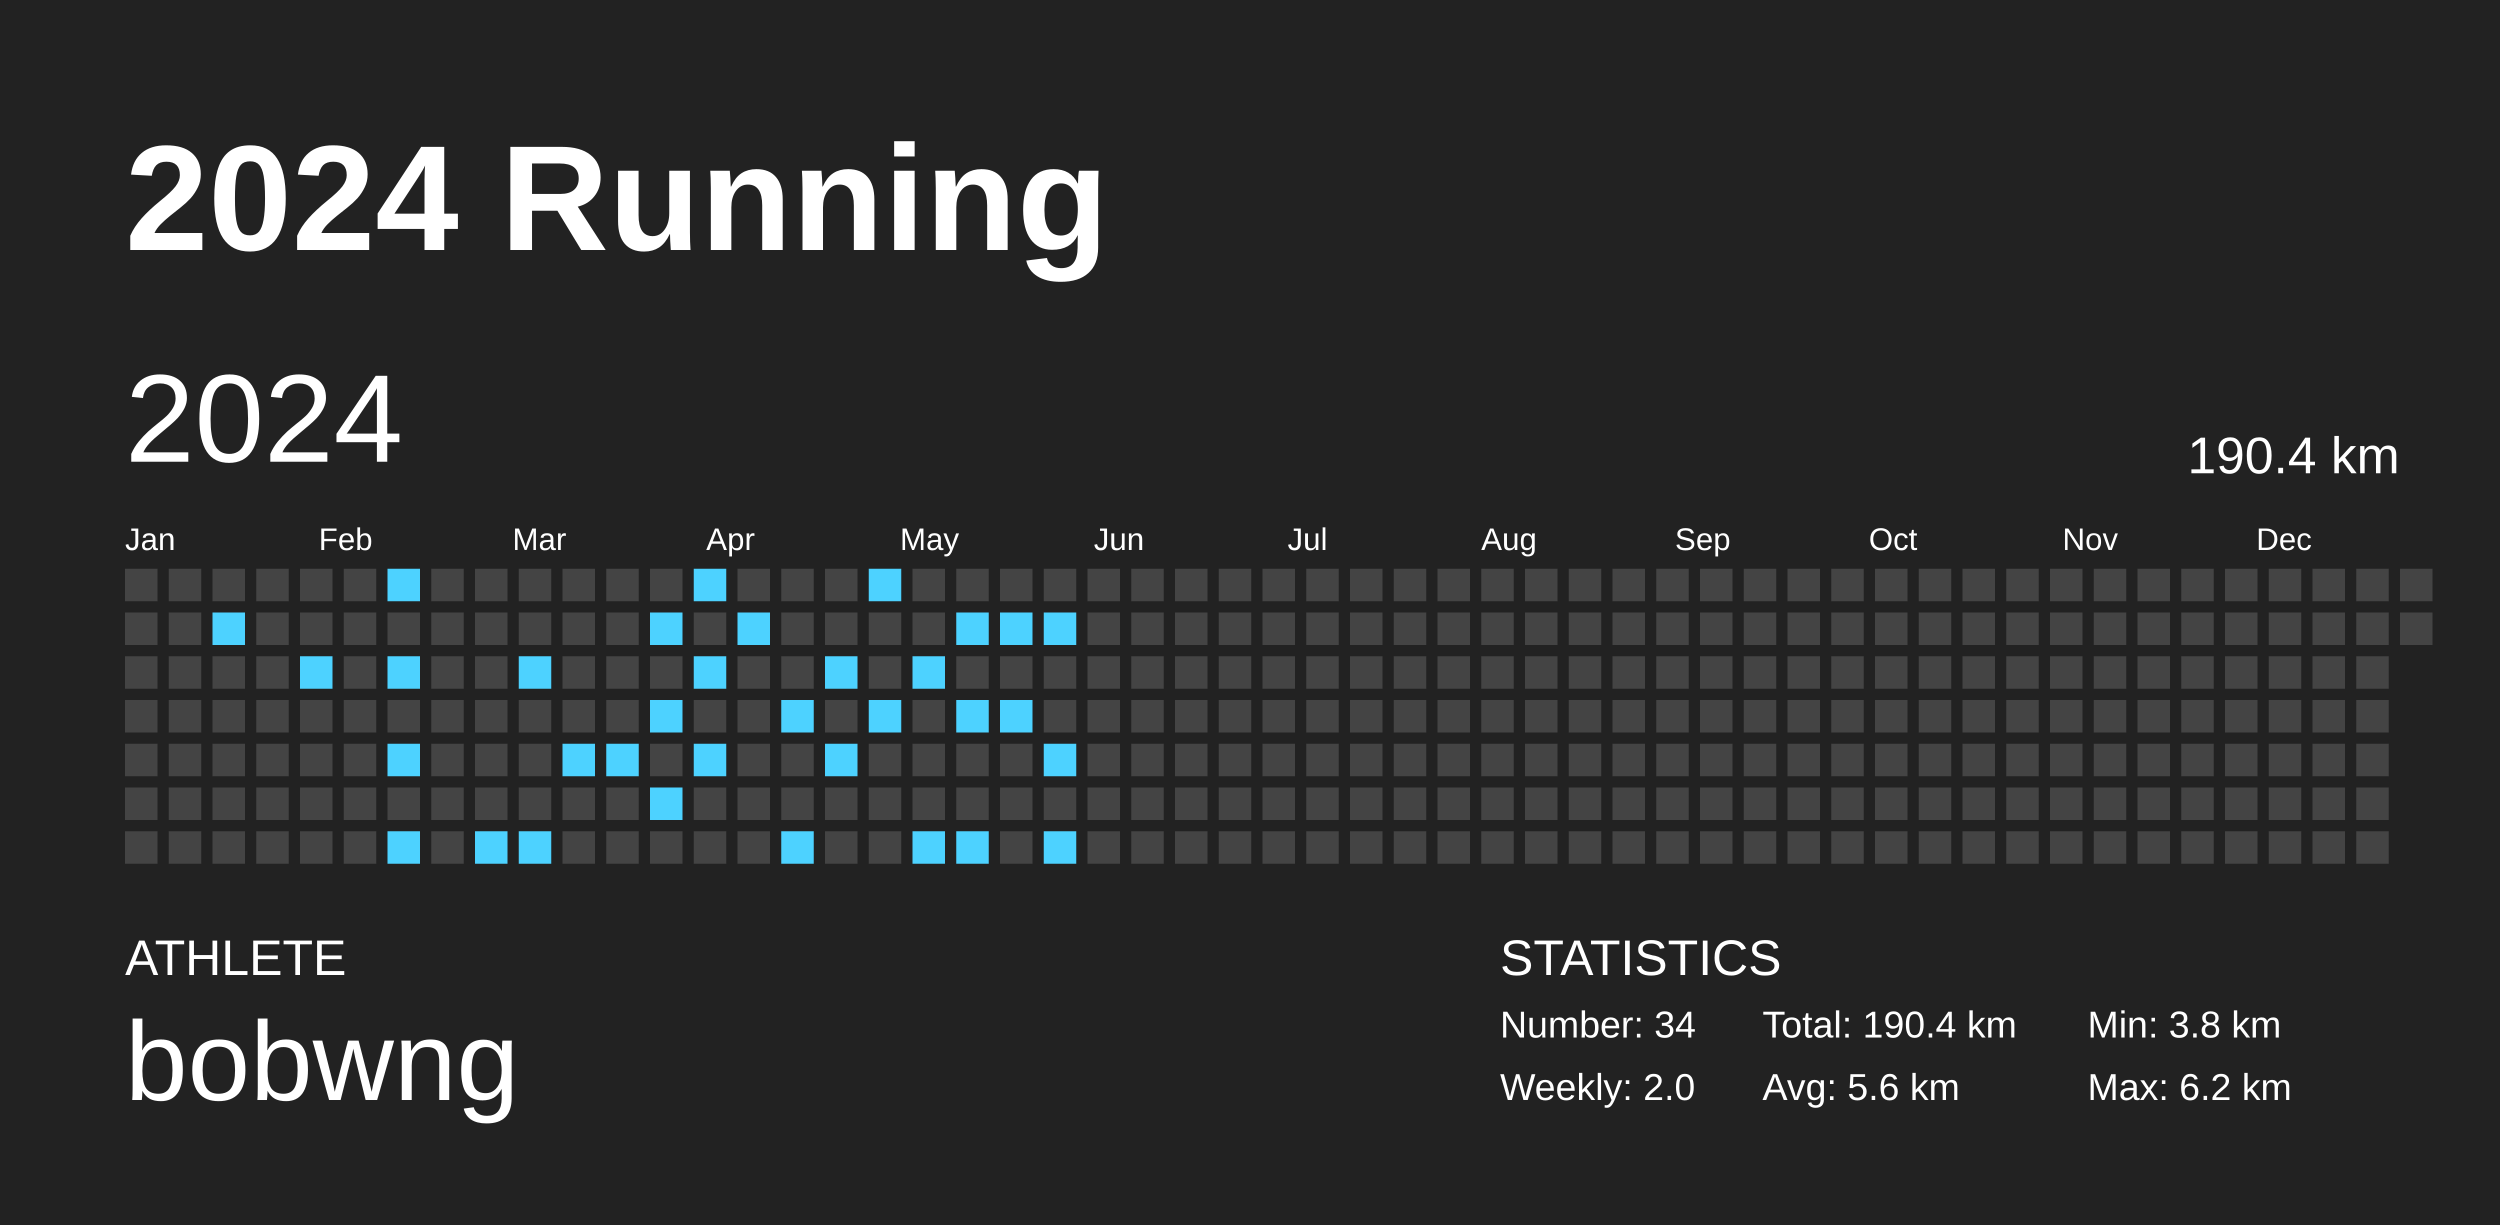
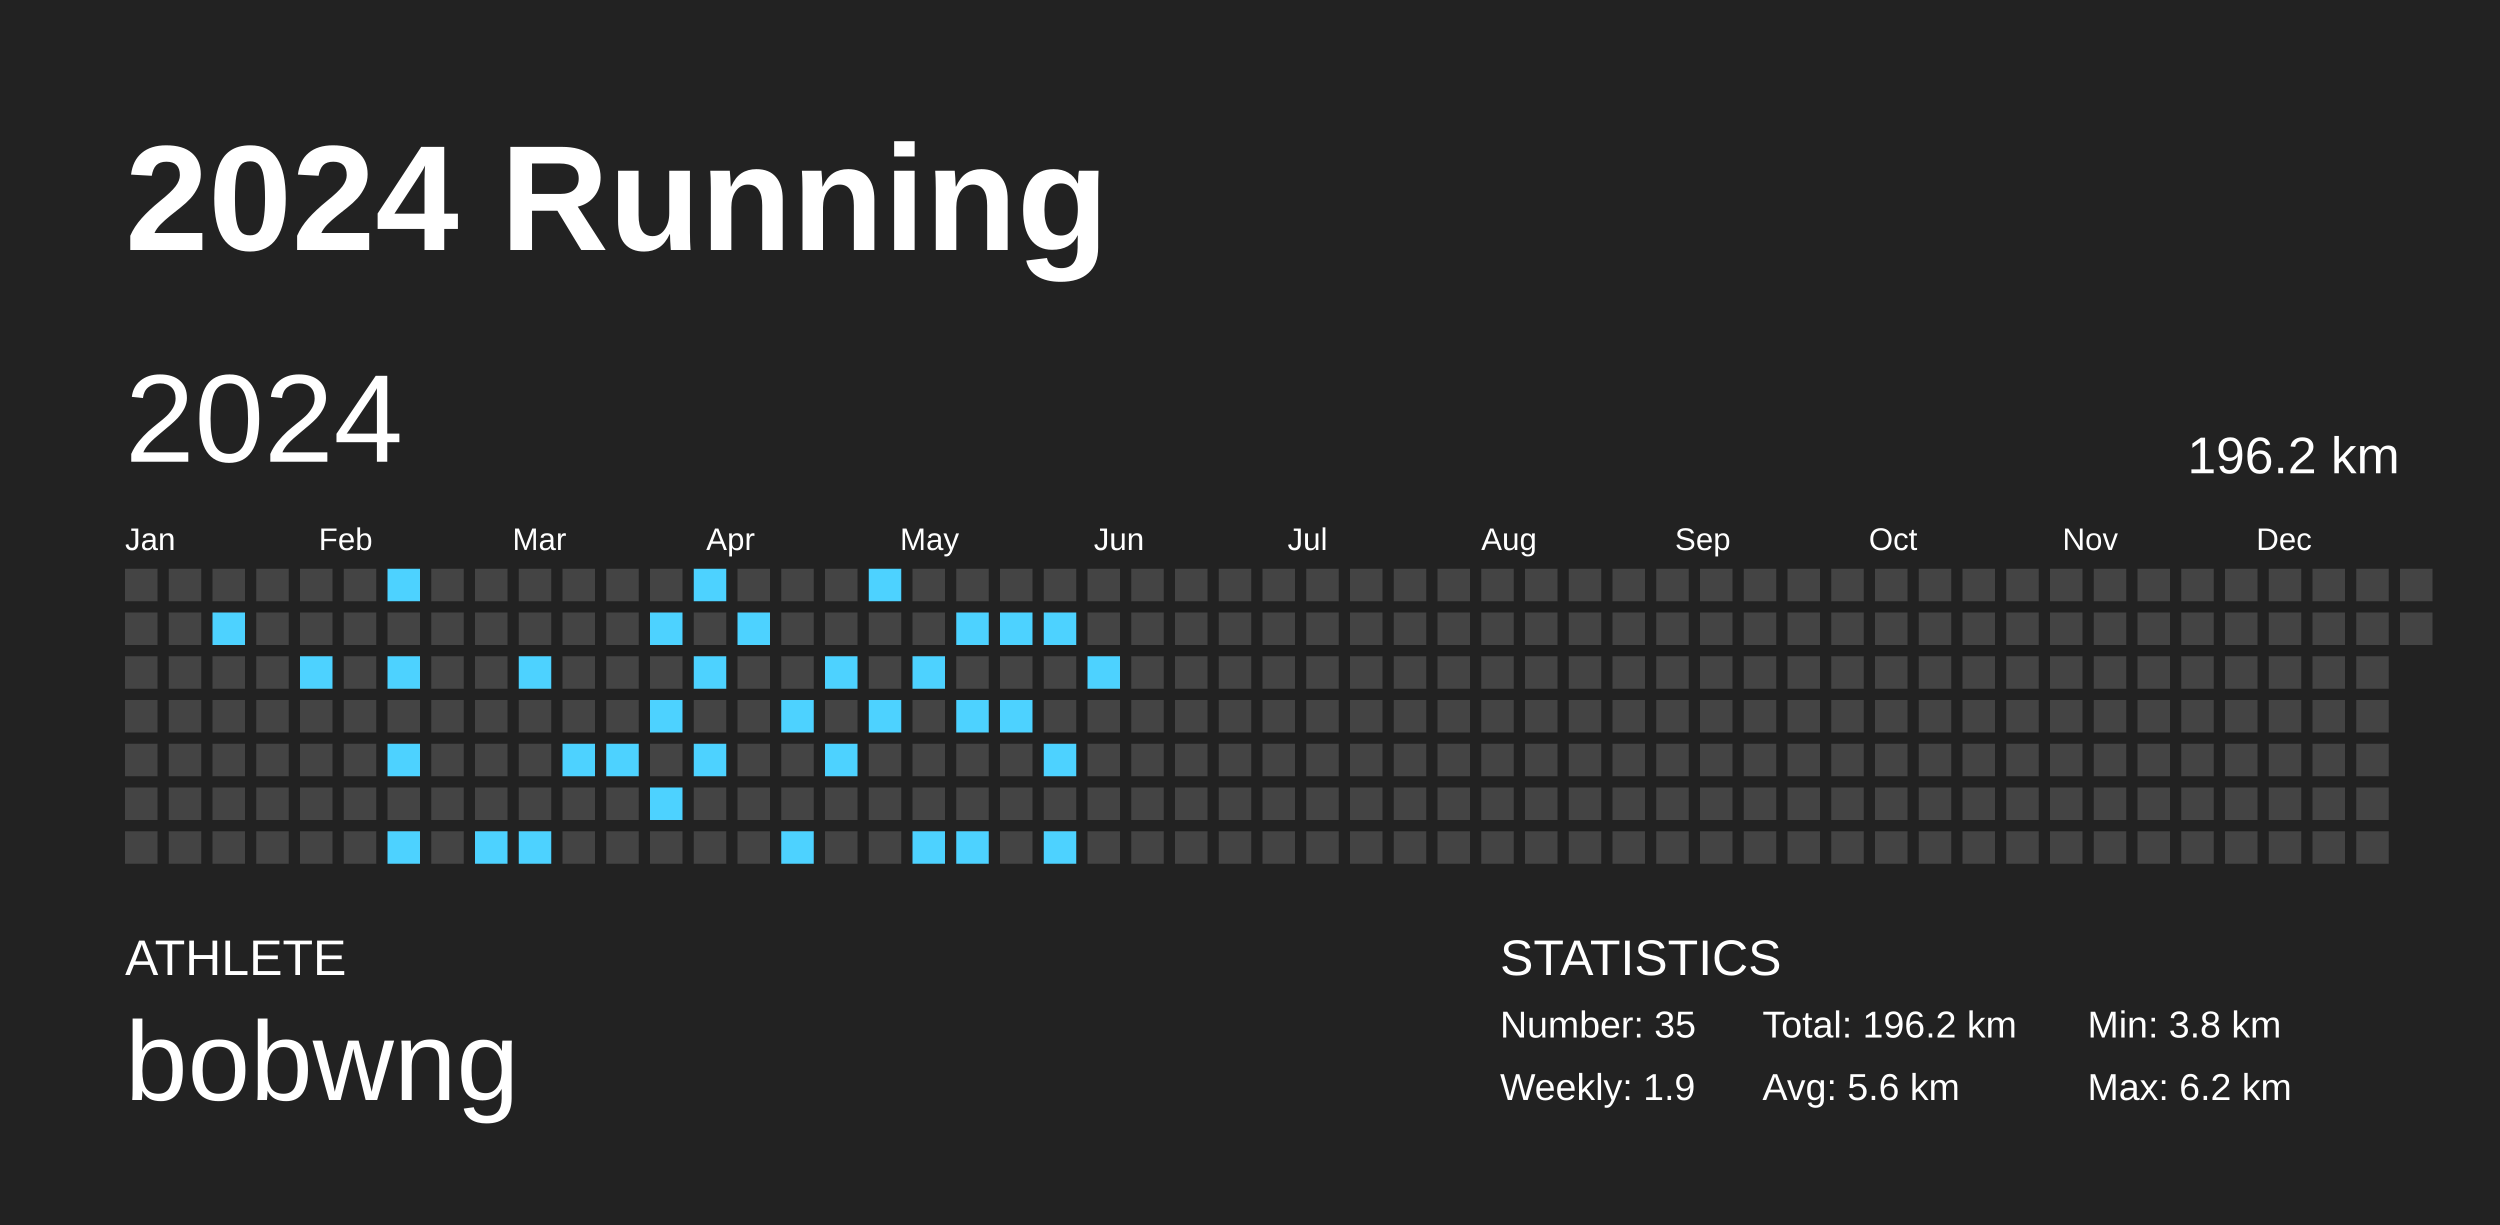
<svg xmlns="http://www.w3.org/2000/svg" baseProfile="full" height="98mm" version="1.1" viewBox="0,0,200,98" width="200mm">
  <defs />
  <rect fill="#222222" height="98" width="200" x="0" y="0" />
  <text fill="#FFFFFF" style="font-size:12px; font-family:Arial; font-weight:bold;" x="10" y="20">2024 Running</text>
  <text fill="#FFFFFF" style="font-size:4px; font-family:Arial" x="10" y="78">ATHLETE</text>
  <text fill="#FFFFFF" style="font-size:9px; font-family:Arial" x="10" y="88">bobwng</text>
  <text fill="#FFFFFF" style="font-size:4px; font-family:Arial" x="120" y="78">STATISTICS</text>
-   <text fill="#FFFFFF" style="font-size:3px; font-family:Arial" x="120" y="83">Number: 34</text>
-   <text fill="#FFFFFF" style="font-size:3px; font-family:Arial" x="120" y="88">Weekly: 2.0</text>
-   <text fill="#FFFFFF" style="font-size:3px; font-family:Arial" x="141" y="83">Total: 190.4 km</text>
+   <text fill="#FFFFFF" style="font-size:3px; font-family:Arial" x="120" y="83">Number: 35</text>
+   <text fill="#FFFFFF" style="font-size:3px; font-family:Arial" x="120" y="88">Weekly: 1.9</text>
+   <text fill="#FFFFFF" style="font-size:3px; font-family:Arial" x="141" y="83">Total: 196.2 km</text>
  <text fill="#FFFFFF" style="font-size:3px; font-family:Arial" x="141" y="88">Avg: 5.6 km</text>
  <text fill="#FFFFFF" style="font-size:3px; font-family:Arial" x="167" y="83">Min: 3.8 km</text>
  <text fill="#FFFFFF" style="font-size:3px; font-family:Arial" x="167" y="88">Max: 6.2 km</text>
  <text dominant-baseline="hanging" fill="#FFFFFF" style="font-size:10.0px; font-family:Arial;" x="10" y="30">2024</text>
-   <text dominant-baseline="hanging" fill="#FFFFFF" style="font-size:4.125px; font-family:Arial;" x="175" y="35">190.4 km</text>
+   <text dominant-baseline="hanging" fill="#FFFFFF" style="font-size:4.125px; font-family:Arial;" x="175" y="35">196.2 km</text>
  <text fill="#FFFFFF" style="font-size:2.5px; font-family:Arial" x="10.0" y="44">Jan</text>
  <text fill="#FFFFFF" style="font-size:2.5px; font-family:Arial" x="25.5" y="44">Feb</text>
  <text fill="#FFFFFF" style="font-size:2.5px; font-family:Arial" x="41.0" y="44">Mar</text>
  <text fill="#FFFFFF" style="font-size:2.5px; font-family:Arial" x="56.5" y="44">Apr</text>
  <text fill="#FFFFFF" style="font-size:2.5px; font-family:Arial" x="72.0" y="44">May</text>
  <text fill="#FFFFFF" style="font-size:2.5px; font-family:Arial" x="87.5" y="44">Jun</text>
  <text fill="#FFFFFF" style="font-size:2.5px; font-family:Arial" x="103.0" y="44">Jul</text>
  <text fill="#FFFFFF" style="font-size:2.5px; font-family:Arial" x="118.5" y="44">Aug</text>
  <text fill="#FFFFFF" style="font-size:2.5px; font-family:Arial" x="134.0" y="44">Sep</text>
  <text fill="#FFFFFF" style="font-size:2.5px; font-family:Arial" x="149.5" y="44">Oct</text>
  <text fill="#FFFFFF" style="font-size:2.5px; font-family:Arial" x="165.0" y="44">Nov</text>
  <text fill="#FFFFFF" style="font-size:2.5px; font-family:Arial" x="180.5" y="44">Dec</text>
  <rect fill="#444444" height="2.6" width="2.6" x="10.0" y="45.5" />
  <rect fill="#444444" height="2.6" width="2.6" x="10.0" y="49.0" />
  <rect fill="#444444" height="2.6" width="2.6" x="10.0" y="52.5" />
  <rect fill="#444444" height="2.6" width="2.6" x="10.0" y="56.0" />
  <rect fill="#444444" height="2.6" width="2.6" x="10.0" y="59.5" />
  <rect fill="#444444" height="2.6" width="2.6" x="10.0" y="63.0" />
  <rect fill="#444444" height="2.6" width="2.6" x="10.0" y="66.5" />
  <rect fill="#444444" height="2.6" width="2.6" x="13.5" y="45.5" />
  <rect fill="#444444" height="2.6" width="2.6" x="13.5" y="49.0" />
  <rect fill="#444444" height="2.6" width="2.6" x="13.5" y="52.5" />
  <rect fill="#444444" height="2.6" width="2.6" x="13.5" y="56.0" />
  <rect fill="#444444" height="2.6" width="2.6" x="13.5" y="59.5" />
  <rect fill="#444444" height="2.6" width="2.6" x="13.5" y="63.0" />
  <rect fill="#444444" height="2.6" width="2.6" x="13.5" y="66.5" />
  <rect fill="#444444" height="2.6" width="2.6" x="17.0" y="45.5" />
  <rect fill="#4dd2ff" height="2.6" width="2.6" x="17.0" y="49.0" />
  <rect fill="#444444" height="2.6" width="2.6" x="17.0" y="52.5" />
  <rect fill="#444444" height="2.6" width="2.6" x="17.0" y="56.0" />
  <rect fill="#444444" height="2.6" width="2.6" x="17.0" y="59.5" />
  <rect fill="#444444" height="2.6" width="2.6" x="17.0" y="63.0" />
  <rect fill="#444444" height="2.6" width="2.6" x="17.0" y="66.5" />
  <rect fill="#444444" height="2.6" width="2.6" x="20.5" y="45.5" />
  <rect fill="#444444" height="2.6" width="2.6" x="20.5" y="49.0" />
  <rect fill="#444444" height="2.6" width="2.6" x="20.5" y="52.5" />
  <rect fill="#444444" height="2.6" width="2.6" x="20.5" y="56.0" />
  <rect fill="#444444" height="2.6" width="2.6" x="20.5" y="59.5" />
  <rect fill="#444444" height="2.6" width="2.6" x="20.5" y="63.0" />
  <rect fill="#444444" height="2.6" width="2.6" x="20.5" y="66.5" />
  <rect fill="#444444" height="2.6" width="2.6" x="24.0" y="45.5" />
  <rect fill="#444444" height="2.6" width="2.6" x="24.0" y="49.0" />
  <rect fill="#4dd2ff" height="2.6" width="2.6" x="24.0" y="52.5" />
  <rect fill="#444444" height="2.6" width="2.6" x="24.0" y="56.0" />
  <rect fill="#444444" height="2.6" width="2.6" x="24.0" y="59.5" />
  <rect fill="#444444" height="2.6" width="2.6" x="24.0" y="63.0" />
  <rect fill="#444444" height="2.6" width="2.6" x="24.0" y="66.5" />
  <rect fill="#444444" height="2.6" width="2.6" x="27.5" y="45.5" />
  <rect fill="#444444" height="2.6" width="2.6" x="27.5" y="49.0" />
  <rect fill="#444444" height="2.6" width="2.6" x="27.5" y="52.5" />
  <rect fill="#444444" height="2.6" width="2.6" x="27.5" y="56.0" />
  <rect fill="#444444" height="2.6" width="2.6" x="27.5" y="59.5" />
  <rect fill="#444444" height="2.6" width="2.6" x="27.5" y="63.0" />
  <rect fill="#444444" height="2.6" width="2.6" x="27.5" y="66.5" />
  <rect fill="#4dd2ff" height="2.6" width="2.6" x="31.0" y="45.5" />
  <rect fill="#444444" height="2.6" width="2.6" x="31.0" y="49.0" />
  <rect fill="#4dd2ff" height="2.6" width="2.6" x="31.0" y="52.5" />
  <rect fill="#444444" height="2.6" width="2.6" x="31.0" y="56.0" />
  <rect fill="#4dd2ff" height="2.6" width="2.6" x="31.0" y="59.5" />
  <rect fill="#444444" height="2.6" width="2.6" x="31.0" y="63.0" />
  <rect fill="#4dd2ff" height="2.6" width="2.6" x="31.0" y="66.5" />
  <rect fill="#444444" height="2.6" width="2.6" x="34.5" y="45.5" />
  <rect fill="#444444" height="2.6" width="2.6" x="34.5" y="49.0" />
  <rect fill="#444444" height="2.6" width="2.6" x="34.5" y="52.5" />
  <rect fill="#444444" height="2.6" width="2.6" x="34.5" y="56.0" />
  <rect fill="#444444" height="2.6" width="2.6" x="34.5" y="59.5" />
  <rect fill="#444444" height="2.6" width="2.6" x="34.5" y="63.0" />
  <rect fill="#444444" height="2.6" width="2.6" x="34.5" y="66.5" />
  <rect fill="#444444" height="2.6" width="2.6" x="38.0" y="45.5" />
  <rect fill="#444444" height="2.6" width="2.6" x="38.0" y="49.0" />
  <rect fill="#444444" height="2.6" width="2.6" x="38.0" y="52.5" />
  <rect fill="#444444" height="2.6" width="2.6" x="38.0" y="56.0" />
  <rect fill="#444444" height="2.6" width="2.6" x="38.0" y="59.5" />
  <rect fill="#444444" height="2.6" width="2.6" x="38.0" y="63.0" />
  <rect fill="#4dd2ff" height="2.6" width="2.6" x="38.0" y="66.5" />
  <rect fill="#444444" height="2.6" width="2.6" x="41.5" y="45.5" />
  <rect fill="#444444" height="2.6" width="2.6" x="41.5" y="49.0" />
  <rect fill="#4dd2ff" height="2.6" width="2.6" x="41.5" y="52.5" />
  <rect fill="#444444" height="2.6" width="2.6" x="41.5" y="56.0" />
  <rect fill="#444444" height="2.6" width="2.6" x="41.5" y="59.5" />
  <rect fill="#444444" height="2.6" width="2.6" x="41.5" y="63.0" />
  <rect fill="#4dd2ff" height="2.6" width="2.6" x="41.5" y="66.5" />
  <rect fill="#444444" height="2.6" width="2.6" x="45.0" y="45.5" />
  <rect fill="#444444" height="2.6" width="2.6" x="45.0" y="49.0" />
  <rect fill="#444444" height="2.6" width="2.6" x="45.0" y="52.5" />
  <rect fill="#444444" height="2.6" width="2.6" x="45.0" y="56.0" />
  <rect fill="#4dd2ff" height="2.6" width="2.6" x="45.0" y="59.5" />
  <rect fill="#444444" height="2.6" width="2.6" x="45.0" y="63.0" />
  <rect fill="#444444" height="2.6" width="2.6" x="45.0" y="66.5" />
  <rect fill="#444444" height="2.6" width="2.6" x="48.5" y="45.5" />
  <rect fill="#444444" height="2.6" width="2.6" x="48.5" y="49.0" />
  <rect fill="#444444" height="2.6" width="2.6" x="48.5" y="52.5" />
  <rect fill="#444444" height="2.6" width="2.6" x="48.5" y="56.0" />
  <rect fill="#4dd2ff" height="2.6" width="2.6" x="48.5" y="59.5" />
  <rect fill="#444444" height="2.6" width="2.6" x="48.5" y="63.0" />
  <rect fill="#444444" height="2.6" width="2.6" x="48.5" y="66.5" />
  <rect fill="#444444" height="2.6" width="2.6" x="52.0" y="45.5" />
  <rect fill="#4dd2ff" height="2.6" width="2.6" x="52.0" y="49.0" />
  <rect fill="#444444" height="2.6" width="2.6" x="52.0" y="52.5" />
  <rect fill="#4dd2ff" height="2.6" width="2.6" x="52.0" y="56.0" />
  <rect fill="#444444" height="2.6" width="2.6" x="52.0" y="59.5" />
  <rect fill="#4dd2ff" height="2.6" width="2.6" x="52.0" y="63.0" />
  <rect fill="#444444" height="2.6" width="2.6" x="52.0" y="66.5" />
  <rect fill="#4dd2ff" height="2.6" width="2.6" x="55.5" y="45.5" />
  <rect fill="#444444" height="2.6" width="2.6" x="55.5" y="49.0" />
  <rect fill="#4dd2ff" height="2.6" width="2.6" x="55.5" y="52.5" />
  <rect fill="#444444" height="2.6" width="2.6" x="55.5" y="56.0" />
  <rect fill="#4dd2ff" height="2.6" width="2.6" x="55.5" y="59.5" />
  <rect fill="#444444" height="2.6" width="2.6" x="55.5" y="63.0" />
  <rect fill="#444444" height="2.6" width="2.6" x="55.5" y="66.5" />
  <rect fill="#444444" height="2.6" width="2.6" x="59.0" y="45.5" />
  <rect fill="#4dd2ff" height="2.6" width="2.6" x="59.0" y="49.0" />
  <rect fill="#444444" height="2.6" width="2.6" x="59.0" y="52.5" />
  <rect fill="#444444" height="2.6" width="2.6" x="59.0" y="56.0" />
  <rect fill="#444444" height="2.6" width="2.6" x="59.0" y="59.5" />
  <rect fill="#444444" height="2.6" width="2.6" x="59.0" y="63.0" />
  <rect fill="#444444" height="2.6" width="2.6" x="59.0" y="66.5" />
  <rect fill="#444444" height="2.6" width="2.6" x="62.5" y="45.5" />
  <rect fill="#444444" height="2.6" width="2.6" x="62.5" y="49.0" />
  <rect fill="#444444" height="2.6" width="2.6" x="62.5" y="52.5" />
  <rect fill="#4dd2ff" height="2.6" width="2.6" x="62.5" y="56.0" />
  <rect fill="#444444" height="2.6" width="2.6" x="62.5" y="59.5" />
  <rect fill="#444444" height="2.6" width="2.6" x="62.5" y="63.0" />
  <rect fill="#4dd2ff" height="2.6" width="2.6" x="62.5" y="66.5" />
  <rect fill="#444444" height="2.6" width="2.6" x="66.0" y="45.5" />
  <rect fill="#444444" height="2.6" width="2.6" x="66.0" y="49.0" />
  <rect fill="#4dd2ff" height="2.6" width="2.6" x="66.0" y="52.5" />
  <rect fill="#444444" height="2.6" width="2.6" x="66.0" y="56.0" />
  <rect fill="#4dd2ff" height="2.6" width="2.6" x="66.0" y="59.5" />
  <rect fill="#444444" height="2.6" width="2.6" x="66.0" y="63.0" />
  <rect fill="#444444" height="2.6" width="2.6" x="66.0" y="66.5" />
  <rect fill="#4dd2ff" height="2.6" width="2.6" x="69.5" y="45.5" />
  <rect fill="#444444" height="2.6" width="2.6" x="69.5" y="49.0" />
  <rect fill="#444444" height="2.6" width="2.6" x="69.5" y="52.5" />
  <rect fill="#4dd2ff" height="2.6" width="2.6" x="69.5" y="56.0" />
  <rect fill="#444444" height="2.6" width="2.6" x="69.5" y="59.5" />
  <rect fill="#444444" height="2.6" width="2.6" x="69.5" y="63.0" />
  <rect fill="#444444" height="2.6" width="2.6" x="69.5" y="66.5" />
  <rect fill="#444444" height="2.6" width="2.6" x="73.0" y="45.5" />
  <rect fill="#444444" height="2.6" width="2.6" x="73.0" y="49.0" />
  <rect fill="#4dd2ff" height="2.6" width="2.6" x="73.0" y="52.5" />
  <rect fill="#444444" height="2.6" width="2.6" x="73.0" y="56.0" />
  <rect fill="#444444" height="2.6" width="2.6" x="73.0" y="59.5" />
  <rect fill="#444444" height="2.6" width="2.6" x="73.0" y="63.0" />
  <rect fill="#4dd2ff" height="2.6" width="2.6" x="73.0" y="66.5" />
  <rect fill="#444444" height="2.6" width="2.6" x="76.5" y="45.5" />
  <rect fill="#4dd2ff" height="2.6" width="2.6" x="76.5" y="49.0" />
  <rect fill="#444444" height="2.6" width="2.6" x="76.5" y="52.5" />
  <rect fill="#4dd2ff" height="2.6" width="2.6" x="76.5" y="56.0" />
  <rect fill="#444444" height="2.6" width="2.6" x="76.5" y="59.5" />
  <rect fill="#444444" height="2.6" width="2.6" x="76.5" y="63.0" />
  <rect fill="#4dd2ff" height="2.6" width="2.6" x="76.5" y="66.5" />
  <rect fill="#444444" height="2.6" width="2.6" x="80.0" y="45.5" />
  <rect fill="#4dd2ff" height="2.6" width="2.6" x="80.0" y="49.0" />
  <rect fill="#444444" height="2.6" width="2.6" x="80.0" y="52.5" />
  <rect fill="#4dd2ff" height="2.6" width="2.6" x="80.0" y="56.0" />
  <rect fill="#444444" height="2.6" width="2.6" x="80.0" y="59.5" />
  <rect fill="#444444" height="2.6" width="2.6" x="80.0" y="63.0" />
  <rect fill="#444444" height="2.6" width="2.6" x="80.0" y="66.5" />
  <rect fill="#444444" height="2.6" width="2.6" x="83.5" y="45.5" />
  <rect fill="#4dd2ff" height="2.6" width="2.6" x="83.5" y="49.0" />
  <rect fill="#444444" height="2.6" width="2.6" x="83.5" y="52.5" />
  <rect fill="#444444" height="2.6" width="2.6" x="83.5" y="56.0" />
  <rect fill="#4dd2ff" height="2.6" width="2.6" x="83.5" y="59.5" />
  <rect fill="#444444" height="2.6" width="2.6" x="83.5" y="63.0" />
  <rect fill="#4dd2ff" height="2.6" width="2.6" x="83.5" y="66.5" />
  <rect fill="#444444" height="2.6" width="2.6" x="87.0" y="45.5" />
  <rect fill="#444444" height="2.6" width="2.6" x="87.0" y="49.0" />
-   <rect fill="#444444" height="2.6" width="2.6" x="87.0" y="52.5" />
+   <rect fill="#4dd2ff" height="2.6" width="2.6" x="87.0" y="52.5" />
  <rect fill="#444444" height="2.6" width="2.6" x="87.0" y="56.0" />
  <rect fill="#444444" height="2.6" width="2.6" x="87.0" y="59.5" />
  <rect fill="#444444" height="2.6" width="2.6" x="87.0" y="63.0" />
  <rect fill="#444444" height="2.6" width="2.6" x="87.0" y="66.5" />
  <rect fill="#444444" height="2.6" width="2.6" x="90.5" y="45.5" />
  <rect fill="#444444" height="2.6" width="2.6" x="90.5" y="49.0" />
  <rect fill="#444444" height="2.6" width="2.6" x="90.5" y="52.5" />
  <rect fill="#444444" height="2.6" width="2.6" x="90.5" y="56.0" />
  <rect fill="#444444" height="2.6" width="2.6" x="90.5" y="59.5" />
  <rect fill="#444444" height="2.6" width="2.6" x="90.5" y="63.0" />
  <rect fill="#444444" height="2.6" width="2.6" x="90.5" y="66.5" />
  <rect fill="#444444" height="2.6" width="2.6" x="94.0" y="45.5" />
  <rect fill="#444444" height="2.6" width="2.6" x="94.0" y="49.0" />
  <rect fill="#444444" height="2.6" width="2.6" x="94.0" y="52.5" />
  <rect fill="#444444" height="2.6" width="2.6" x="94.0" y="56.0" />
  <rect fill="#444444" height="2.6" width="2.6" x="94.0" y="59.5" />
  <rect fill="#444444" height="2.6" width="2.6" x="94.0" y="63.0" />
  <rect fill="#444444" height="2.6" width="2.6" x="94.0" y="66.5" />
  <rect fill="#444444" height="2.6" width="2.6" x="97.5" y="45.5" />
  <rect fill="#444444" height="2.6" width="2.6" x="97.5" y="49.0" />
  <rect fill="#444444" height="2.6" width="2.6" x="97.5" y="52.5" />
  <rect fill="#444444" height="2.6" width="2.6" x="97.5" y="56.0" />
  <rect fill="#444444" height="2.6" width="2.6" x="97.5" y="59.5" />
  <rect fill="#444444" height="2.6" width="2.6" x="97.5" y="63.0" />
  <rect fill="#444444" height="2.6" width="2.6" x="97.5" y="66.5" />
  <rect fill="#444444" height="2.6" width="2.6" x="101.0" y="45.5" />
  <rect fill="#444444" height="2.6" width="2.6" x="101.0" y="49.0" />
  <rect fill="#444444" height="2.6" width="2.6" x="101.0" y="52.5" />
  <rect fill="#444444" height="2.6" width="2.6" x="101.0" y="56.0" />
  <rect fill="#444444" height="2.6" width="2.6" x="101.0" y="59.5" />
  <rect fill="#444444" height="2.6" width="2.6" x="101.0" y="63.0" />
  <rect fill="#444444" height="2.6" width="2.6" x="101.0" y="66.5" />
  <rect fill="#444444" height="2.6" width="2.6" x="104.5" y="45.5" />
  <rect fill="#444444" height="2.6" width="2.6" x="104.5" y="49.0" />
  <rect fill="#444444" height="2.6" width="2.6" x="104.5" y="52.5" />
  <rect fill="#444444" height="2.6" width="2.6" x="104.5" y="56.0" />
  <rect fill="#444444" height="2.6" width="2.6" x="104.5" y="59.5" />
  <rect fill="#444444" height="2.6" width="2.6" x="104.5" y="63.0" />
  <rect fill="#444444" height="2.6" width="2.6" x="104.5" y="66.5" />
  <rect fill="#444444" height="2.6" width="2.6" x="108.0" y="45.5" />
  <rect fill="#444444" height="2.6" width="2.6" x="108.0" y="49.0" />
  <rect fill="#444444" height="2.6" width="2.6" x="108.0" y="52.5" />
  <rect fill="#444444" height="2.6" width="2.6" x="108.0" y="56.0" />
  <rect fill="#444444" height="2.6" width="2.6" x="108.0" y="59.5" />
  <rect fill="#444444" height="2.6" width="2.6" x="108.0" y="63.0" />
  <rect fill="#444444" height="2.6" width="2.6" x="108.0" y="66.5" />
  <rect fill="#444444" height="2.6" width="2.6" x="111.5" y="45.5" />
  <rect fill="#444444" height="2.6" width="2.6" x="111.5" y="49.0" />
  <rect fill="#444444" height="2.6" width="2.6" x="111.5" y="52.5" />
  <rect fill="#444444" height="2.6" width="2.6" x="111.5" y="56.0" />
  <rect fill="#444444" height="2.6" width="2.6" x="111.5" y="59.5" />
  <rect fill="#444444" height="2.6" width="2.6" x="111.5" y="63.0" />
  <rect fill="#444444" height="2.6" width="2.6" x="111.5" y="66.5" />
  <rect fill="#444444" height="2.6" width="2.6" x="115.0" y="45.5" />
  <rect fill="#444444" height="2.6" width="2.6" x="115.0" y="49.0" />
  <rect fill="#444444" height="2.6" width="2.6" x="115.0" y="52.5" />
  <rect fill="#444444" height="2.6" width="2.6" x="115.0" y="56.0" />
  <rect fill="#444444" height="2.6" width="2.6" x="115.0" y="59.5" />
  <rect fill="#444444" height="2.6" width="2.6" x="115.0" y="63.0" />
  <rect fill="#444444" height="2.6" width="2.6" x="115.0" y="66.5" />
  <rect fill="#444444" height="2.6" width="2.6" x="118.5" y="45.5" />
  <rect fill="#444444" height="2.6" width="2.6" x="118.5" y="49.0" />
  <rect fill="#444444" height="2.6" width="2.6" x="118.5" y="52.5" />
  <rect fill="#444444" height="2.6" width="2.6" x="118.5" y="56.0" />
  <rect fill="#444444" height="2.6" width="2.6" x="118.5" y="59.5" />
  <rect fill="#444444" height="2.6" width="2.6" x="118.5" y="63.0" />
  <rect fill="#444444" height="2.6" width="2.6" x="118.5" y="66.5" />
  <rect fill="#444444" height="2.6" width="2.6" x="122.0" y="45.5" />
  <rect fill="#444444" height="2.6" width="2.6" x="122.0" y="49.0" />
  <rect fill="#444444" height="2.6" width="2.6" x="122.0" y="52.5" />
  <rect fill="#444444" height="2.6" width="2.6" x="122.0" y="56.0" />
  <rect fill="#444444" height="2.6" width="2.6" x="122.0" y="59.5" />
  <rect fill="#444444" height="2.6" width="2.6" x="122.0" y="63.0" />
  <rect fill="#444444" height="2.6" width="2.6" x="122.0" y="66.5" />
  <rect fill="#444444" height="2.6" width="2.6" x="125.5" y="45.5" />
  <rect fill="#444444" height="2.6" width="2.6" x="125.5" y="49.0" />
  <rect fill="#444444" height="2.6" width="2.6" x="125.5" y="52.5" />
  <rect fill="#444444" height="2.6" width="2.6" x="125.5" y="56.0" />
  <rect fill="#444444" height="2.6" width="2.6" x="125.5" y="59.5" />
  <rect fill="#444444" height="2.6" width="2.6" x="125.5" y="63.0" />
  <rect fill="#444444" height="2.6" width="2.6" x="125.5" y="66.5" />
  <rect fill="#444444" height="2.6" width="2.6" x="129.0" y="45.5" />
  <rect fill="#444444" height="2.6" width="2.6" x="129.0" y="49.0" />
  <rect fill="#444444" height="2.6" width="2.6" x="129.0" y="52.5" />
  <rect fill="#444444" height="2.6" width="2.6" x="129.0" y="56.0" />
  <rect fill="#444444" height="2.6" width="2.6" x="129.0" y="59.5" />
  <rect fill="#444444" height="2.6" width="2.6" x="129.0" y="63.0" />
  <rect fill="#444444" height="2.6" width="2.6" x="129.0" y="66.5" />
  <rect fill="#444444" height="2.6" width="2.6" x="132.5" y="45.5" />
  <rect fill="#444444" height="2.6" width="2.6" x="132.5" y="49.0" />
  <rect fill="#444444" height="2.6" width="2.6" x="132.5" y="52.5" />
  <rect fill="#444444" height="2.6" width="2.6" x="132.5" y="56.0" />
  <rect fill="#444444" height="2.6" width="2.6" x="132.5" y="59.5" />
  <rect fill="#444444" height="2.6" width="2.6" x="132.5" y="63.0" />
  <rect fill="#444444" height="2.6" width="2.6" x="132.5" y="66.5" />
  <rect fill="#444444" height="2.6" width="2.6" x="136.0" y="45.5" />
  <rect fill="#444444" height="2.6" width="2.6" x="136.0" y="49.0" />
  <rect fill="#444444" height="2.6" width="2.6" x="136.0" y="52.5" />
  <rect fill="#444444" height="2.6" width="2.6" x="136.0" y="56.0" />
  <rect fill="#444444" height="2.6" width="2.6" x="136.0" y="59.5" />
  <rect fill="#444444" height="2.6" width="2.6" x="136.0" y="63.0" />
  <rect fill="#444444" height="2.6" width="2.6" x="136.0" y="66.5" />
  <rect fill="#444444" height="2.6" width="2.6" x="139.5" y="45.5" />
  <rect fill="#444444" height="2.6" width="2.6" x="139.5" y="49.0" />
  <rect fill="#444444" height="2.6" width="2.6" x="139.5" y="52.5" />
  <rect fill="#444444" height="2.6" width="2.6" x="139.5" y="56.0" />
  <rect fill="#444444" height="2.6" width="2.6" x="139.5" y="59.5" />
  <rect fill="#444444" height="2.6" width="2.6" x="139.5" y="63.0" />
  <rect fill="#444444" height="2.6" width="2.6" x="139.5" y="66.5" />
  <rect fill="#444444" height="2.6" width="2.6" x="143.0" y="45.5" />
  <rect fill="#444444" height="2.6" width="2.6" x="143.0" y="49.0" />
  <rect fill="#444444" height="2.6" width="2.6" x="143.0" y="52.5" />
  <rect fill="#444444" height="2.6" width="2.6" x="143.0" y="56.0" />
  <rect fill="#444444" height="2.6" width="2.6" x="143.0" y="59.5" />
  <rect fill="#444444" height="2.6" width="2.6" x="143.0" y="63.0" />
  <rect fill="#444444" height="2.6" width="2.6" x="143.0" y="66.5" />
  <rect fill="#444444" height="2.6" width="2.6" x="146.5" y="45.5" />
  <rect fill="#444444" height="2.6" width="2.6" x="146.5" y="49.0" />
  <rect fill="#444444" height="2.6" width="2.6" x="146.5" y="52.5" />
  <rect fill="#444444" height="2.6" width="2.6" x="146.5" y="56.0" />
  <rect fill="#444444" height="2.6" width="2.6" x="146.5" y="59.5" />
  <rect fill="#444444" height="2.6" width="2.6" x="146.5" y="63.0" />
  <rect fill="#444444" height="2.6" width="2.6" x="146.5" y="66.5" />
  <rect fill="#444444" height="2.6" width="2.6" x="150.0" y="45.5" />
  <rect fill="#444444" height="2.6" width="2.6" x="150.0" y="49.0" />
  <rect fill="#444444" height="2.6" width="2.6" x="150.0" y="52.5" />
  <rect fill="#444444" height="2.6" width="2.6" x="150.0" y="56.0" />
  <rect fill="#444444" height="2.6" width="2.6" x="150.0" y="59.5" />
  <rect fill="#444444" height="2.6" width="2.6" x="150.0" y="63.0" />
  <rect fill="#444444" height="2.6" width="2.6" x="150.0" y="66.5" />
  <rect fill="#444444" height="2.6" width="2.6" x="153.5" y="45.5" />
  <rect fill="#444444" height="2.6" width="2.6" x="153.5" y="49.0" />
  <rect fill="#444444" height="2.6" width="2.6" x="153.5" y="52.5" />
  <rect fill="#444444" height="2.6" width="2.6" x="153.5" y="56.0" />
  <rect fill="#444444" height="2.6" width="2.6" x="153.5" y="59.5" />
  <rect fill="#444444" height="2.6" width="2.6" x="153.5" y="63.0" />
  <rect fill="#444444" height="2.6" width="2.6" x="153.5" y="66.5" />
  <rect fill="#444444" height="2.6" width="2.6" x="157.0" y="45.5" />
  <rect fill="#444444" height="2.6" width="2.6" x="157.0" y="49.0" />
  <rect fill="#444444" height="2.6" width="2.6" x="157.0" y="52.5" />
  <rect fill="#444444" height="2.6" width="2.6" x="157.0" y="56.0" />
  <rect fill="#444444" height="2.6" width="2.6" x="157.0" y="59.5" />
  <rect fill="#444444" height="2.6" width="2.6" x="157.0" y="63.0" />
  <rect fill="#444444" height="2.6" width="2.6" x="157.0" y="66.5" />
  <rect fill="#444444" height="2.6" width="2.6" x="160.5" y="45.5" />
  <rect fill="#444444" height="2.6" width="2.6" x="160.5" y="49.0" />
  <rect fill="#444444" height="2.6" width="2.6" x="160.5" y="52.5" />
  <rect fill="#444444" height="2.6" width="2.6" x="160.5" y="56.0" />
  <rect fill="#444444" height="2.6" width="2.6" x="160.5" y="59.5" />
  <rect fill="#444444" height="2.6" width="2.6" x="160.5" y="63.0" />
  <rect fill="#444444" height="2.6" width="2.6" x="160.5" y="66.5" />
  <rect fill="#444444" height="2.6" width="2.6" x="164.0" y="45.5" />
  <rect fill="#444444" height="2.6" width="2.6" x="164.0" y="49.0" />
  <rect fill="#444444" height="2.6" width="2.6" x="164.0" y="52.5" />
  <rect fill="#444444" height="2.6" width="2.6" x="164.0" y="56.0" />
  <rect fill="#444444" height="2.6" width="2.6" x="164.0" y="59.5" />
  <rect fill="#444444" height="2.6" width="2.6" x="164.0" y="63.0" />
  <rect fill="#444444" height="2.6" width="2.6" x="164.0" y="66.5" />
  <rect fill="#444444" height="2.6" width="2.6" x="167.5" y="45.5" />
  <rect fill="#444444" height="2.6" width="2.6" x="167.5" y="49.0" />
  <rect fill="#444444" height="2.6" width="2.6" x="167.5" y="52.5" />
  <rect fill="#444444" height="2.6" width="2.6" x="167.5" y="56.0" />
  <rect fill="#444444" height="2.6" width="2.6" x="167.5" y="59.5" />
  <rect fill="#444444" height="2.6" width="2.6" x="167.5" y="63.0" />
  <rect fill="#444444" height="2.6" width="2.6" x="167.5" y="66.5" />
  <rect fill="#444444" height="2.6" width="2.6" x="171.0" y="45.5" />
  <rect fill="#444444" height="2.6" width="2.6" x="171.0" y="49.0" />
  <rect fill="#444444" height="2.6" width="2.6" x="171.0" y="52.5" />
  <rect fill="#444444" height="2.6" width="2.6" x="171.0" y="56.0" />
  <rect fill="#444444" height="2.6" width="2.6" x="171.0" y="59.5" />
  <rect fill="#444444" height="2.6" width="2.6" x="171.0" y="63.0" />
  <rect fill="#444444" height="2.6" width="2.6" x="171.0" y="66.5" />
  <rect fill="#444444" height="2.6" width="2.6" x="174.5" y="45.5" />
  <rect fill="#444444" height="2.6" width="2.6" x="174.5" y="49.0" />
  <rect fill="#444444" height="2.6" width="2.6" x="174.5" y="52.5" />
  <rect fill="#444444" height="2.6" width="2.6" x="174.5" y="56.0" />
  <rect fill="#444444" height="2.6" width="2.6" x="174.5" y="59.5" />
  <rect fill="#444444" height="2.6" width="2.6" x="174.5" y="63.0" />
  <rect fill="#444444" height="2.6" width="2.6" x="174.5" y="66.5" />
  <rect fill="#444444" height="2.6" width="2.6" x="178.0" y="45.5" />
  <rect fill="#444444" height="2.6" width="2.6" x="178.0" y="49.0" />
  <rect fill="#444444" height="2.6" width="2.6" x="178.0" y="52.5" />
  <rect fill="#444444" height="2.6" width="2.6" x="178.0" y="56.0" />
  <rect fill="#444444" height="2.6" width="2.6" x="178.0" y="59.5" />
  <rect fill="#444444" height="2.6" width="2.6" x="178.0" y="63.0" />
  <rect fill="#444444" height="2.6" width="2.6" x="178.0" y="66.5" />
  <rect fill="#444444" height="2.6" width="2.6" x="181.5" y="45.5" />
  <rect fill="#444444" height="2.6" width="2.6" x="181.5" y="49.0" />
  <rect fill="#444444" height="2.6" width="2.6" x="181.5" y="52.5" />
  <rect fill="#444444" height="2.6" width="2.6" x="181.5" y="56.0" />
  <rect fill="#444444" height="2.6" width="2.6" x="181.5" y="59.5" />
  <rect fill="#444444" height="2.6" width="2.6" x="181.5" y="63.0" />
  <rect fill="#444444" height="2.6" width="2.6" x="181.5" y="66.5" />
  <rect fill="#444444" height="2.6" width="2.6" x="185.0" y="45.5" />
  <rect fill="#444444" height="2.6" width="2.6" x="185.0" y="49.0" />
  <rect fill="#444444" height="2.6" width="2.6" x="185.0" y="52.5" />
  <rect fill="#444444" height="2.6" width="2.6" x="185.0" y="56.0" />
  <rect fill="#444444" height="2.6" width="2.6" x="185.0" y="59.5" />
  <rect fill="#444444" height="2.6" width="2.6" x="185.0" y="63.0" />
  <rect fill="#444444" height="2.6" width="2.6" x="185.0" y="66.5" />
  <rect fill="#444444" height="2.6" width="2.6" x="188.5" y="45.5" />
  <rect fill="#444444" height="2.6" width="2.6" x="188.5" y="49.0" />
  <rect fill="#444444" height="2.6" width="2.6" x="188.5" y="52.5" />
  <rect fill="#444444" height="2.6" width="2.6" x="188.5" y="56.0" />
  <rect fill="#444444" height="2.6" width="2.6" x="188.5" y="59.5" />
  <rect fill="#444444" height="2.6" width="2.6" x="188.5" y="63.0" />
  <rect fill="#444444" height="2.6" width="2.6" x="188.5" y="66.5" />
  <rect fill="#444444" height="2.6" width="2.6" x="192.0" y="45.5" />
  <rect fill="#444444" height="2.6" width="2.6" x="192.0" y="49.0" />
</svg>
